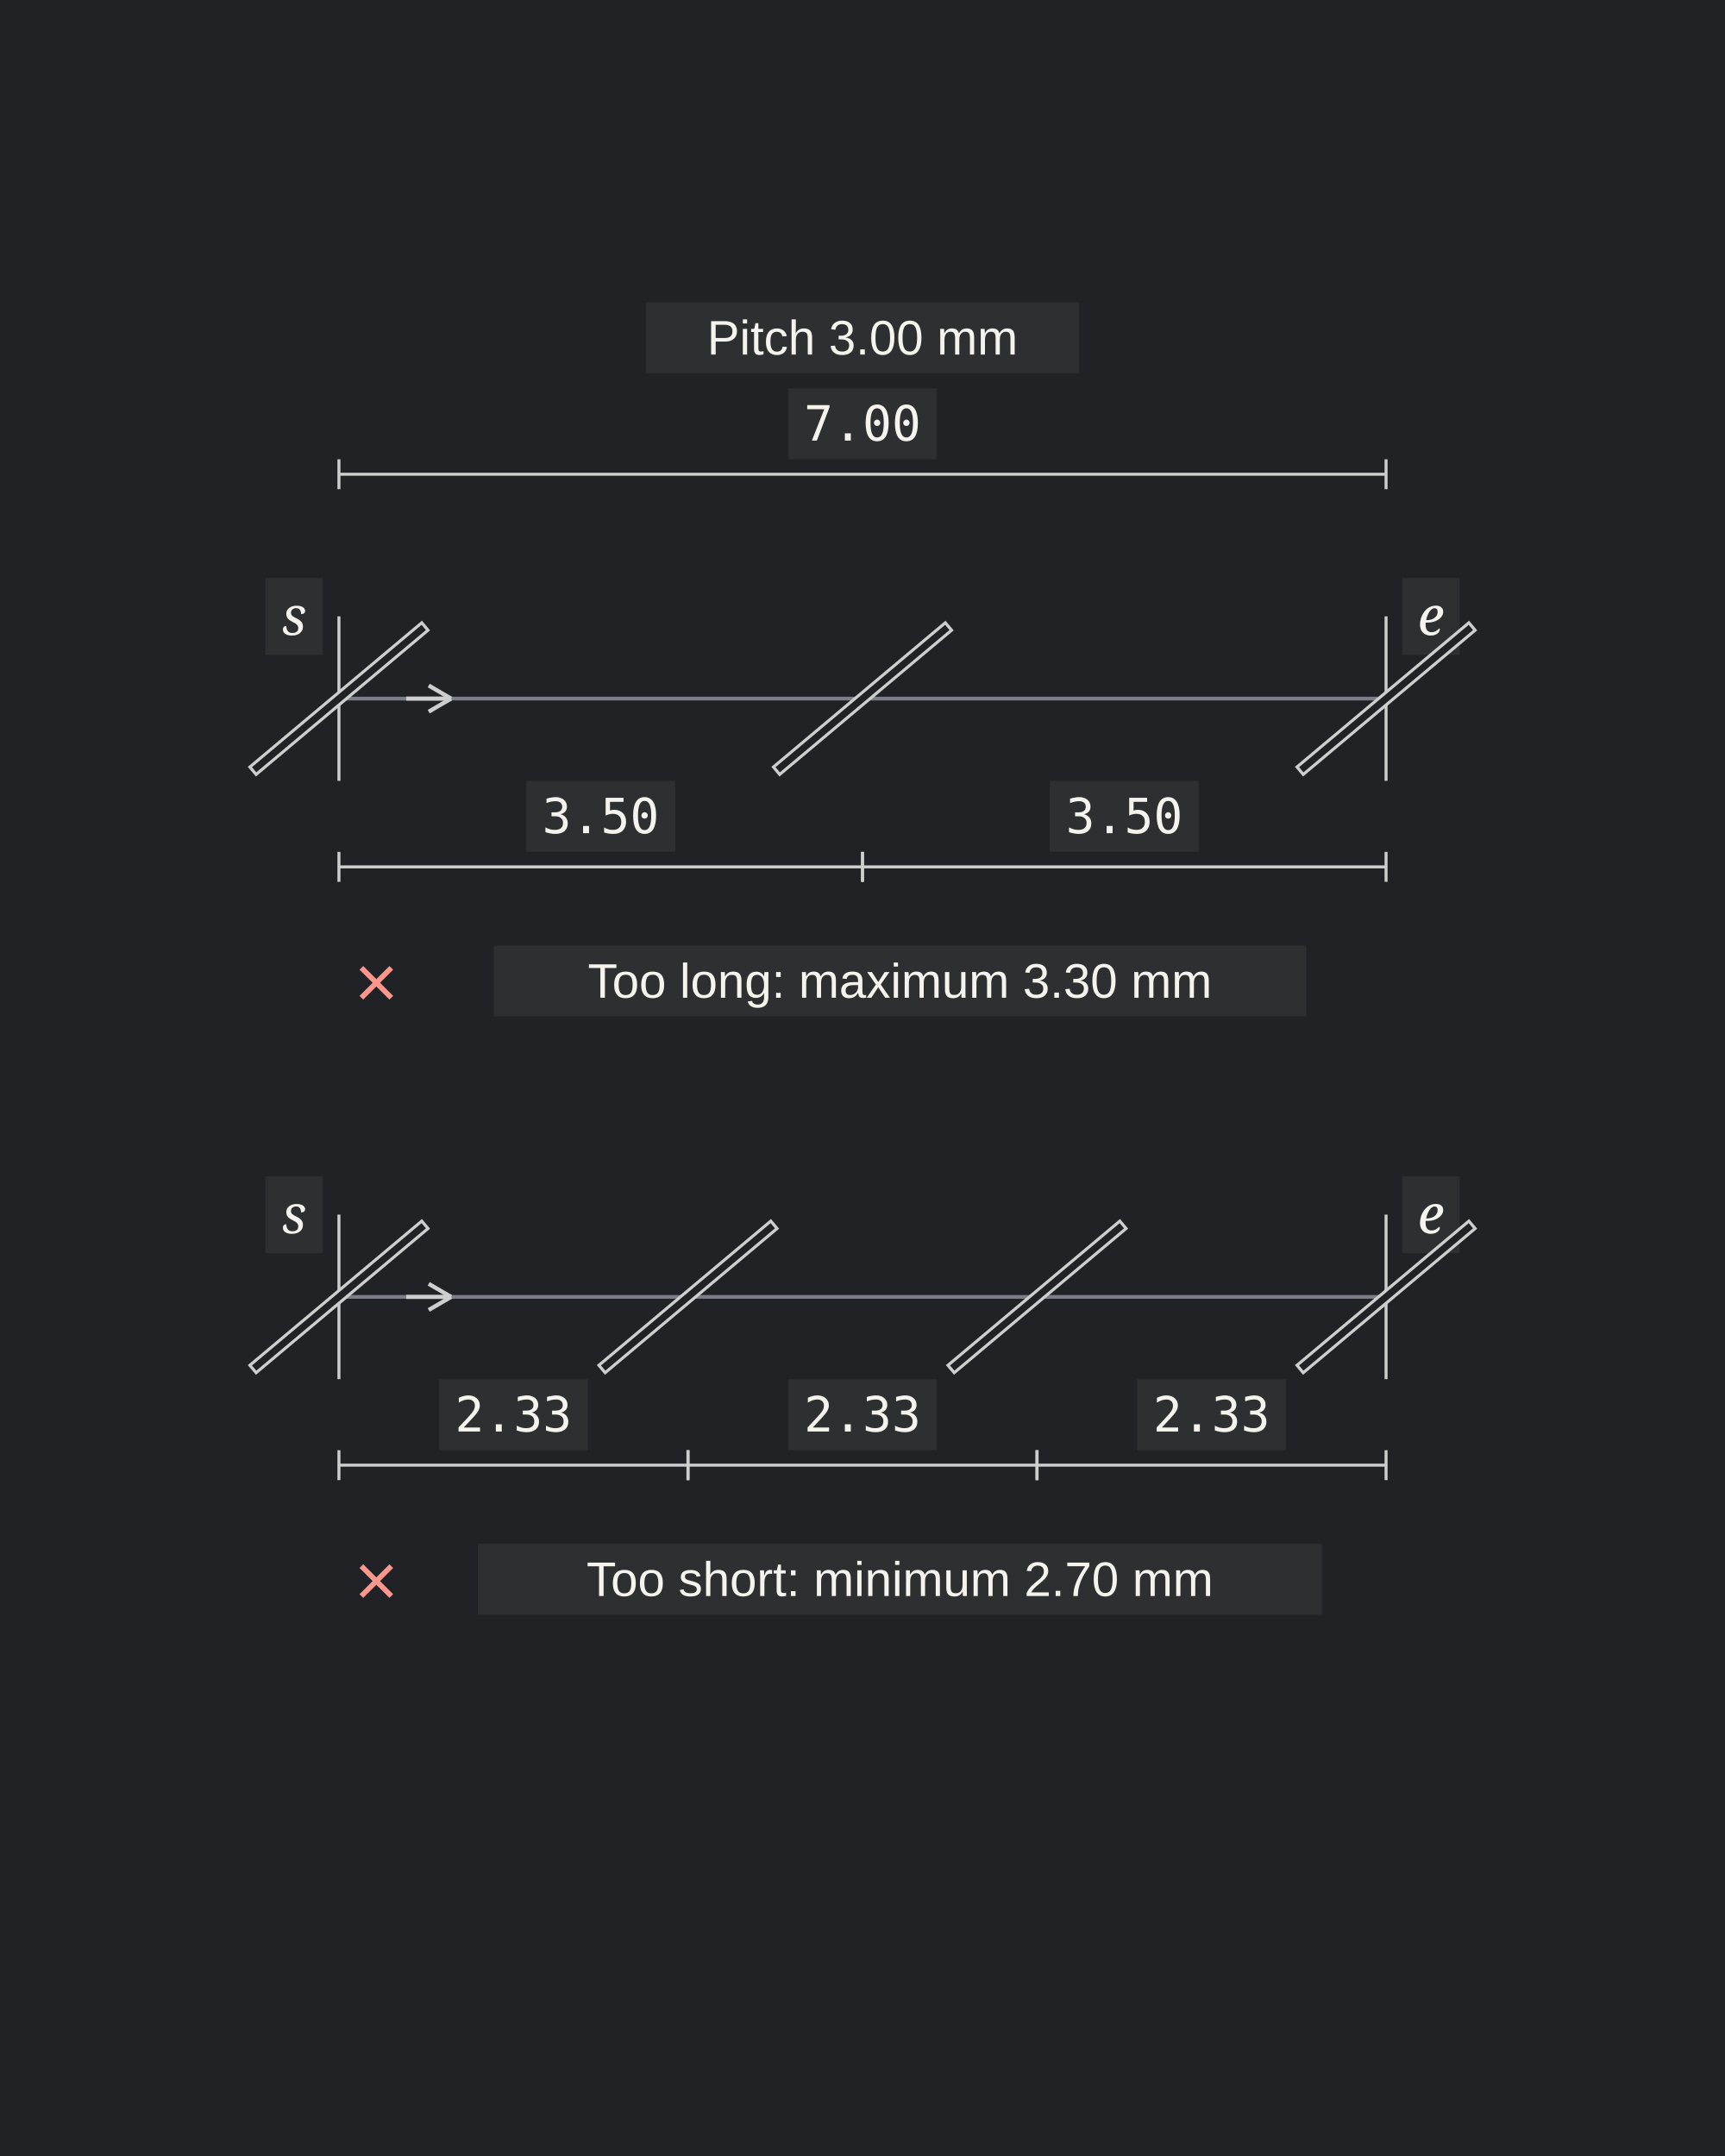
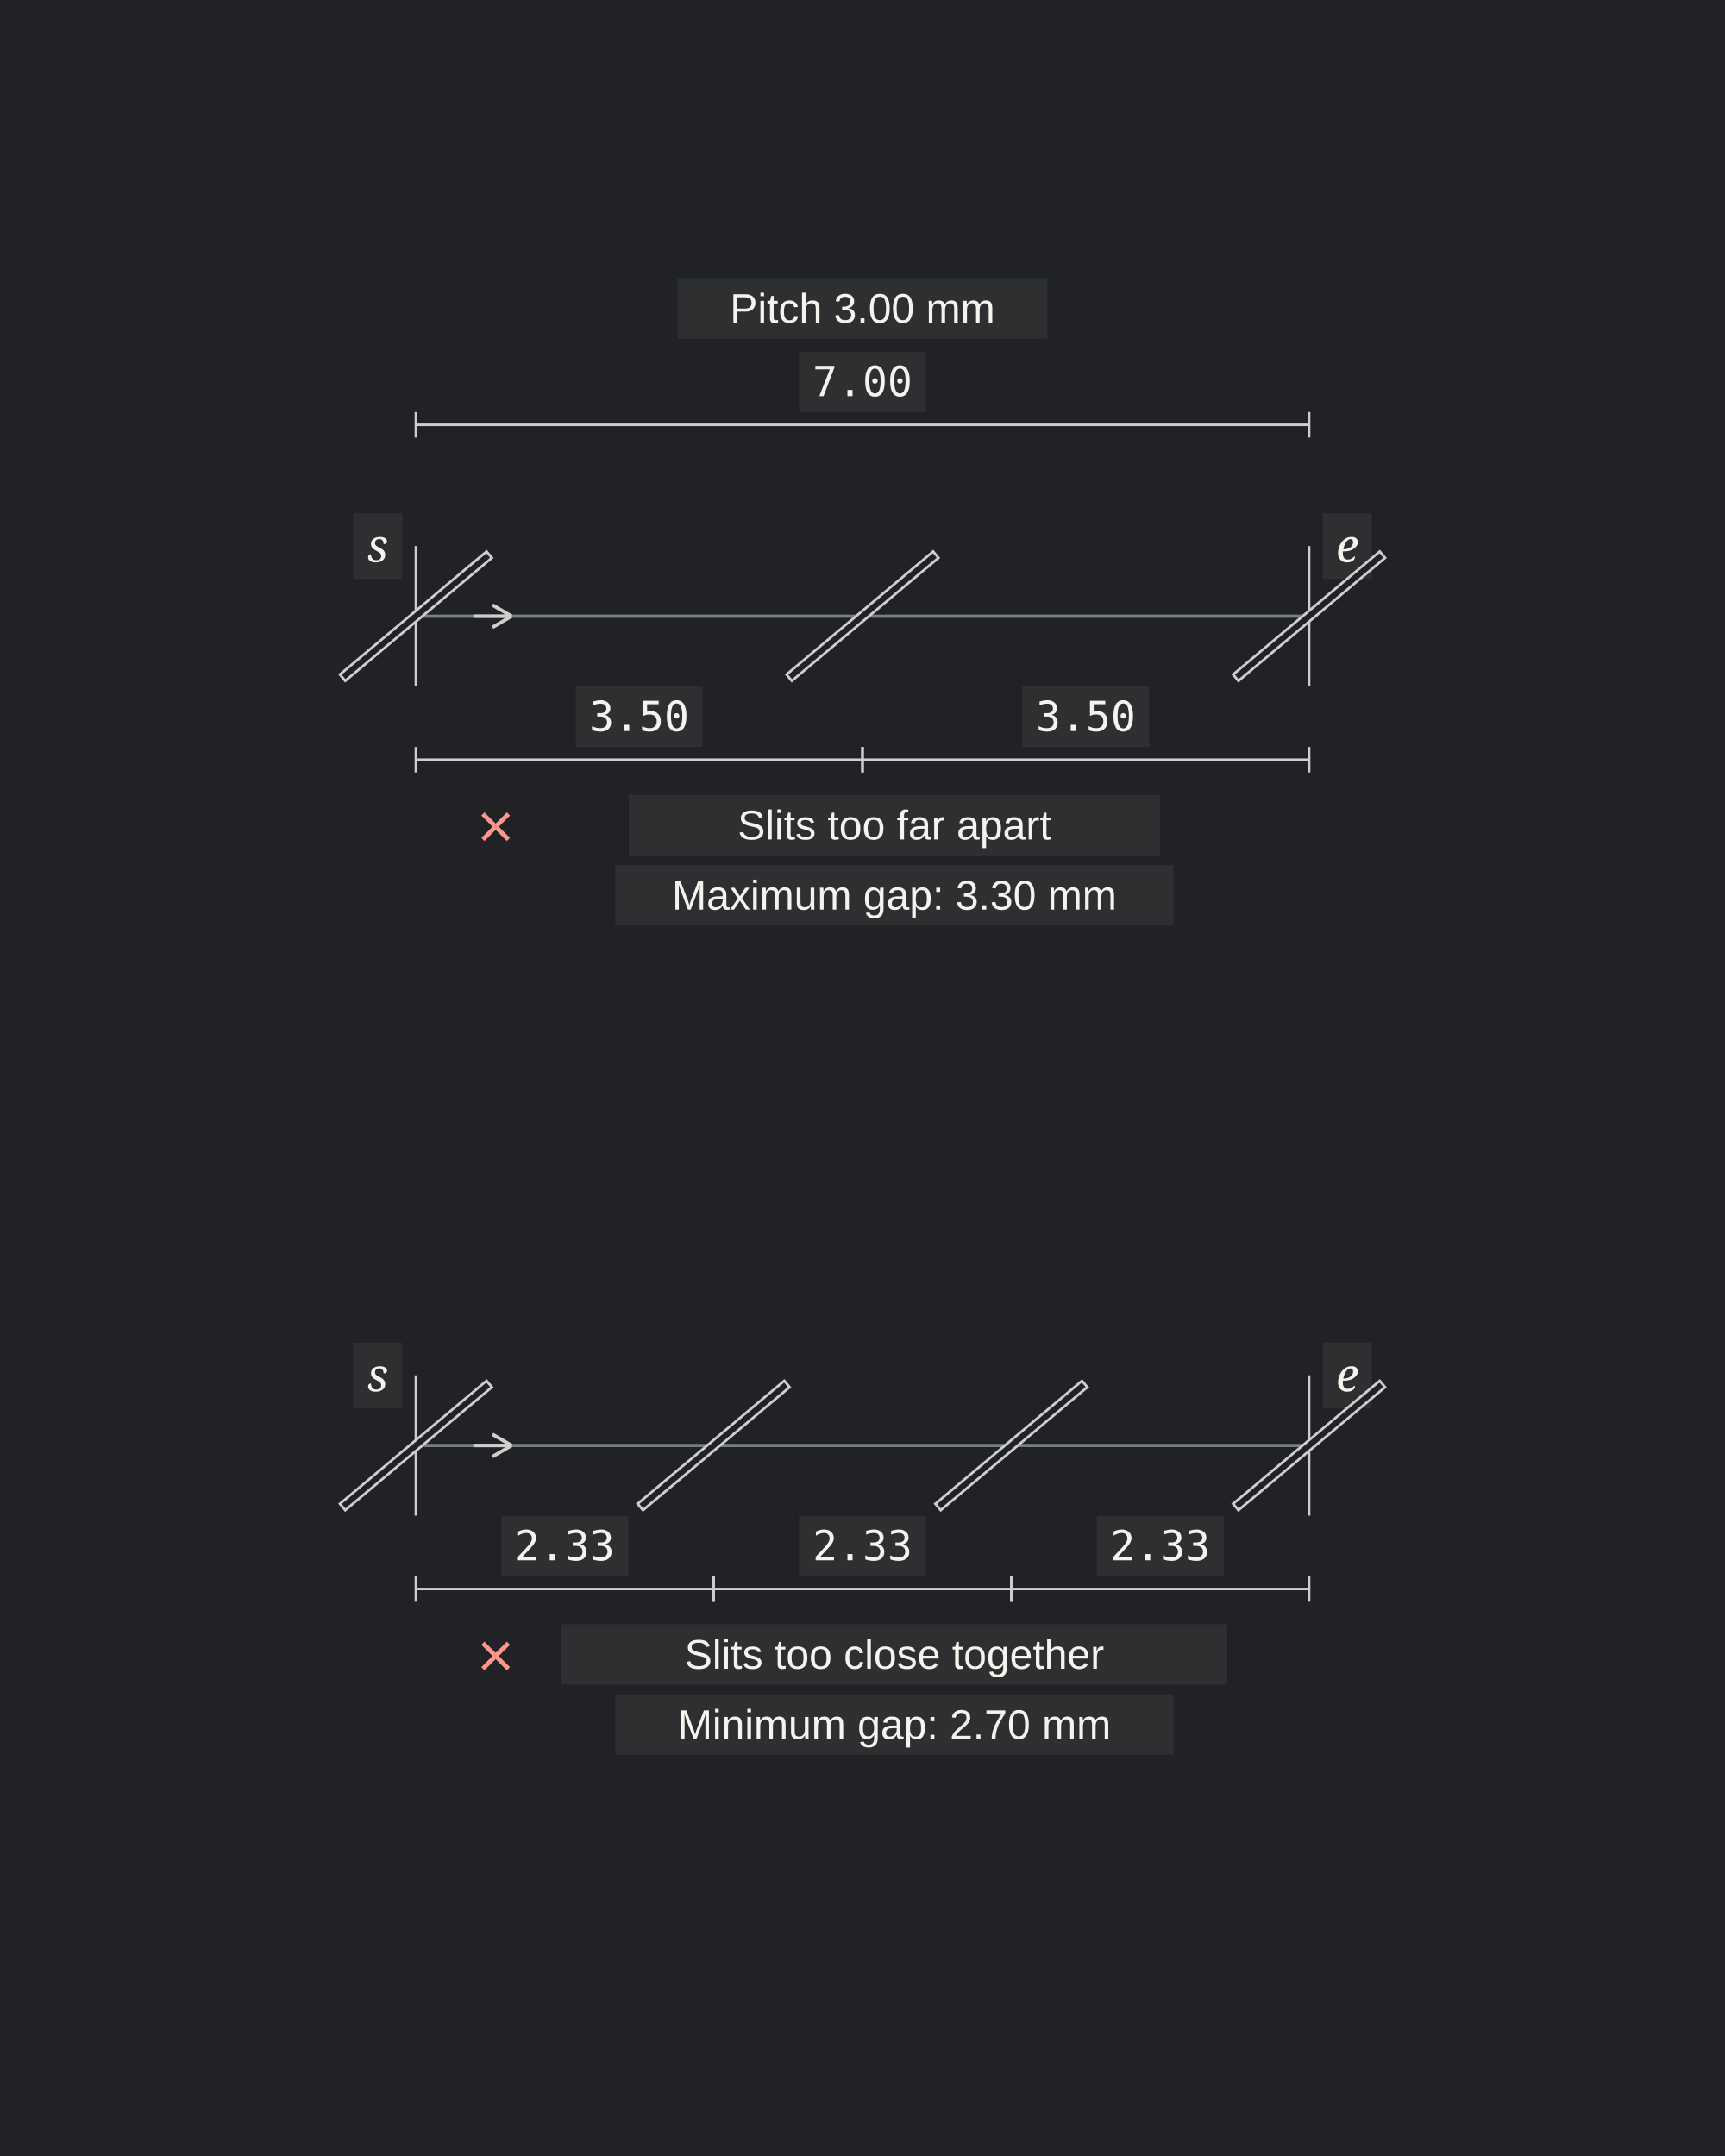
<svg xmlns="http://www.w3.org/2000/svg" width="600" height="750" viewBox="0 0 600 750" role="img" aria-labelledby="title description">
  <rect width="100%" height="100%" fill="#202225" />
-   <g transform="translate(-90.2342 99.93367) scale(1.300781)">
+   <g transform="translate(-32.86678 92.29902) scale(1.109556)">
    <rect class="label-background" x="242.075" y="4.04" width="115.85" height="18.95" fill="#2D2F31" />
    <text class="term-label" x="300" y="18" text-anchor="middle" font-family="Arial" font-size="13" fill="#F5F3ED">Pitch 3.00 mm</text>
    <line class="guide" x1="160" y1="110" x2="440" y2="110" stroke="#797E87" stroke-width="1" />
    <line class="fixed-end" x1="160" y1="88" x2="160" y2="132" stroke="#CECECE" stroke-width="0.8" />
    <line class="fixed-end" x1="440" y1="88" x2="440" y2="132" stroke="#CECECE" stroke-width="0.8" />
    <rect class="label-background" x="140.32" y="77.752" width="15.36" height="20.56" fill="#2D2F31" />
    <text class="notation-start" x="148" y="93" text-anchor="middle" font-family="Cambria" font-size="14.4" font-style="italic" fill="#F5F3ED">s</text>
    <line class="direction" x1="178" y1="110" x2="190" y2="110" stroke="#CECECE" stroke-width="1.1" />
    <line class="direction" x1="190" y1="110" x2="184" y2="106.5" stroke="#CECECE" stroke-width="1.1" />
    <line class="direction" x1="190" y1="110" x2="184" y2="113.5" stroke="#CECECE" stroke-width="1.1" />
    <rect class="label-background" x="444.32" y="77.752" width="15.36" height="20.56" fill="#2D2F31" />
    <text class="notation-end" x="452" y="93" text-anchor="middle" font-family="Cambria" font-size="14.4" font-style="italic" fill="#F5F3ED">e</text>
    <line class="slit" x1="137.019" y1="129.284" x2="182.981" y2="90.716" stroke="#202225" stroke-width="2.6" />
    <polygon class="slit-outline" points="137.854,130.279 183.817,91.712 182.146,89.721 136.183,128.288" fill="#202225" stroke="#CECECE" stroke-width="0.8" />
    <line class="slit" x1="277.019" y1="129.284" x2="322.981" y2="90.716" stroke="#202225" stroke-width="2.6" />
    <polygon class="slit-outline" points="277.854,130.279 323.817,91.712 322.146,89.721 276.183,128.288" fill="#202225" stroke="#CECECE" stroke-width="0.8" />
    <line class="slit" x1="417.019" y1="129.284" x2="462.981" y2="90.716" stroke="#202225" stroke-width="2.6" />
    <polygon class="slit-outline" points="417.854,130.279 463.817,91.712 462.146,89.721 416.183,128.288" fill="#202225" stroke="#CECECE" stroke-width="0.8" />
    <line class="dimension" x1="160" y1="155" x2="300" y2="155" stroke="#CECECE" stroke-width="0.8" />
    <line class="dimension" x1="160" y1="159" x2="160" y2="151" stroke="#CECECE" stroke-width="0.8" />
    <line class="dimension" x1="300" y1="159" x2="300" y2="151" stroke="#CECECE" stroke-width="0.8" />
    <rect class="label-background" x="210.1" y="132.04" width="39.8" height="18.95" fill="#2D2F31" />
    <text class="measurement" x="230" y="146" text-anchor="middle" font-family="Consolas" font-size="13" fill="#F5F3ED">3.50</text>
    <line class="dimension" x1="300" y1="155" x2="440" y2="155" stroke="#CECECE" stroke-width="0.8" />
    <line class="dimension" x1="300" y1="159" x2="300" y2="151" stroke="#CECECE" stroke-width="0.8" />
    <line class="dimension" x1="440" y1="159" x2="440" y2="151" stroke="#CECECE" stroke-width="0.8" />
    <rect class="label-background" x="350.1" y="132.04" width="39.8" height="18.95" fill="#2D2F31" />
    <text class="measurement" x="370" y="146" text-anchor="middle" font-family="Consolas" font-size="13" fill="#F5F3ED">3.50</text>
    <line class="dimension" x1="160" y1="50" x2="440" y2="50" stroke="#CECECE" stroke-width="0.8" />
    <line class="dimension" x1="160" y1="54" x2="160" y2="46" stroke="#CECECE" stroke-width="0.8" />
    <line class="dimension" x1="440" y1="54" x2="440" y2="46" stroke="#CECECE" stroke-width="0.8" />
    <rect class="label-background" x="280.1" y="27.04" width="39.8" height="18.95" fill="#2D2F31" />
    <text class="measurement" x="300" y="41" text-anchor="middle" font-family="Consolas" font-size="13" fill="#F5F3ED">7.00</text>
-     <line class="rejected" x1="166" y1="182" x2="174" y2="190" stroke="#FF968C" stroke-width="1.4" />
-     <line class="rejected" x1="166" y1="190" x2="174" y2="182" stroke="#FF968C" stroke-width="1.4" />
-     <rect class="label-background" x="201.375" y="176.04" width="217.25" height="18.95" fill="#2D2F31" />
-     <text class="term-label" x="310" y="190" text-anchor="middle" font-family="Arial" font-size="13" fill="#F5F3ED">Too long: maximum 3.30 mm</text>
-     <line class="guide" x1="160" y1="270" x2="440" y2="270" stroke="#797E87" stroke-width="1" />
-     <line class="fixed-end" x1="160" y1="248" x2="160" y2="292" stroke="#CECECE" stroke-width="0.8" />
-     <line class="fixed-end" x1="440" y1="248" x2="440" y2="292" stroke="#CECECE" stroke-width="0.8" />
-     <rect class="label-background" x="140.32" y="237.752" width="15.36" height="20.56" fill="#2D2F31" />
-     <text class="notation-start" x="148" y="253" text-anchor="middle" font-family="Cambria" font-size="14.4" font-style="italic" fill="#F5F3ED">s</text>
-     <line class="direction" x1="178" y1="270" x2="190" y2="270" stroke="#CECECE" stroke-width="1.1" />
-     <line class="direction" x1="190" y1="270" x2="184" y2="266.5" stroke="#CECECE" stroke-width="1.1" />
-     <line class="direction" x1="190" y1="270" x2="184" y2="273.5" stroke="#CECECE" stroke-width="1.1" />
-     <rect class="label-background" x="444.32" y="237.752" width="15.36" height="20.56" fill="#2D2F31" />
-     <text class="notation-end" x="452" y="253" text-anchor="middle" font-family="Cambria" font-size="14.4" font-style="italic" fill="#F5F3ED">e</text>
-     <line class="slit" x1="137.019" y1="289.284" x2="182.981" y2="250.716" stroke="#202225" stroke-width="2.6" />
-     <polygon class="slit-outline" points="137.854,290.279 183.817,251.712 182.146,249.721 136.183,288.288" fill="#202225" stroke="#CECECE" stroke-width="0.8" />
-     <line class="slit" x1="230.352" y1="289.284" x2="276.315" y2="250.716" stroke="#202225" stroke-width="2.6" />
-     <polygon class="slit-outline" points="231.188,290.279 277.15,251.712 275.479,249.721 229.516,288.288" fill="#202225" stroke="#CECECE" stroke-width="0.8" />
-     <line class="slit" x1="323.685" y1="289.284" x2="369.648" y2="250.716" stroke="#202225" stroke-width="2.6" />
-     <polygon class="slit-outline" points="324.521,290.279 370.484,251.712 368.812,249.721 322.85,288.288" fill="#202225" stroke="#CECECE" stroke-width="0.8" />
-     <line class="slit" x1="417.019" y1="289.284" x2="462.981" y2="250.716" stroke="#202225" stroke-width="2.6" />
-     <polygon class="slit-outline" points="417.854,290.279 463.817,251.712 462.146,249.721 416.183,288.288" fill="#202225" stroke="#CECECE" stroke-width="0.8" />
-     <line class="dimension" x1="160" y1="315" x2="253.333" y2="315" stroke="#CECECE" stroke-width="0.8" />
-     <line class="dimension" x1="160" y1="319" x2="160" y2="311" stroke="#CECECE" stroke-width="0.8" />
-     <line class="dimension" x1="253.333" y1="319" x2="253.333" y2="311" stroke="#CECECE" stroke-width="0.8" />
-     <rect class="label-background" x="186.767" y="292.04" width="39.8" height="18.95" fill="#2D2F31" />
-     <text class="measurement" x="206.667" y="306" text-anchor="middle" font-family="Consolas" font-size="13" fill="#F5F3ED">2.33</text>
-     <line class="dimension" x1="253.333" y1="315" x2="346.667" y2="315" stroke="#CECECE" stroke-width="0.8" />
-     <line class="dimension" x1="253.333" y1="319" x2="253.333" y2="311" stroke="#CECECE" stroke-width="0.8" />
-     <line class="dimension" x1="346.667" y1="319" x2="346.667" y2="311" stroke="#CECECE" stroke-width="0.8" />
-     <rect class="label-background" x="280.1" y="292.04" width="39.8" height="18.95" fill="#2D2F31" />
-     <text class="measurement" x="300" y="306" text-anchor="middle" font-family="Consolas" font-size="13" fill="#F5F3ED">2.33</text>
-     <line class="dimension" x1="346.667" y1="315" x2="440" y2="315" stroke="#CECECE" stroke-width="0.8" />
-     <line class="dimension" x1="346.667" y1="319" x2="346.667" y2="311" stroke="#CECECE" stroke-width="0.8" />
-     <line class="dimension" x1="440" y1="319" x2="440" y2="311" stroke="#CECECE" stroke-width="0.8" />
-     <rect class="label-background" x="373.433" y="292.04" width="39.8" height="18.95" fill="#2D2F31" />
-     <text class="measurement" x="393.333" y="306" text-anchor="middle" font-family="Consolas" font-size="13" fill="#F5F3ED">2.33</text>
-     <line class="rejected" x1="166" y1="342" x2="174" y2="350" stroke="#FF968C" stroke-width="1.4" />
-     <line class="rejected" x1="166" y1="350" x2="174" y2="342" stroke="#FF968C" stroke-width="1.4" />
-     <rect class="label-background" x="197.15" y="336.04" width="225.7" height="18.95" fill="#2D2F31" />
-     <text class="term-label" x="310" y="350" text-anchor="middle" font-family="Arial" font-size="13" fill="#F5F3ED">Too short: minimum 2.70 mm</text>
+     <line class="rejected" x1="181" y1="172" x2="189" y2="180" stroke="#FF968C" stroke-width="1.4" />
+     <line class="rejected" x1="181" y1="180" x2="189" y2="172" stroke="#FF968C" stroke-width="1.4" />
+     <rect class="label-background" x="226.725" y="166.04" width="166.55" height="18.95" fill="#2D2F31" />
+     <text class="term-label" x="310" y="180" text-anchor="middle" font-family="Arial" font-size="13" fill="#F5F3ED">Slits too far apart</text>
+     <rect class="label-background" x="222.5" y="188.04" width="175" height="18.95" fill="#2D2F31" />
+     <text class="term-label" x="310" y="202" text-anchor="middle" font-family="Arial" font-size="13" fill="#F5F3ED">Maximum gap: 3.30 mm</text>
+     <line class="guide" x1="160" y1="370" x2="440" y2="370" stroke="#797E87" stroke-width="1" />
+     <line class="fixed-end" x1="160" y1="348" x2="160" y2="392" stroke="#CECECE" stroke-width="0.8" />
+     <line class="fixed-end" x1="440" y1="348" x2="440" y2="392" stroke="#CECECE" stroke-width="0.8" />
+     <rect class="label-background" x="140.32" y="337.752" width="15.36" height="20.56" fill="#2D2F31" />
+     <text class="notation-start" x="148" y="353" text-anchor="middle" font-family="Cambria" font-size="14.4" font-style="italic" fill="#F5F3ED">s</text>
+     <line class="direction" x1="178" y1="370" x2="190" y2="370" stroke="#CECECE" stroke-width="1.1" />
+     <line class="direction" x1="190" y1="370" x2="184" y2="366.5" stroke="#CECECE" stroke-width="1.1" />
+     <line class="direction" x1="190" y1="370" x2="184" y2="373.5" stroke="#CECECE" stroke-width="1.1" />
+     <rect class="label-background" x="444.32" y="337.752" width="15.36" height="20.56" fill="#2D2F31" />
+     <text class="notation-end" x="452" y="353" text-anchor="middle" font-family="Cambria" font-size="14.4" font-style="italic" fill="#F5F3ED">e</text>
+     <line class="slit" x1="137.019" y1="389.284" x2="182.981" y2="350.716" stroke="#202225" stroke-width="2.6" />
+     <polygon class="slit-outline" points="137.854,390.279 183.817,351.712 182.146,349.721 136.183,388.288" fill="#202225" stroke="#CECECE" stroke-width="0.8" />
+     <line class="slit" x1="230.352" y1="389.284" x2="276.315" y2="350.716" stroke="#202225" stroke-width="2.6" />
+     <polygon class="slit-outline" points="231.188,390.279 277.15,351.712 275.479,349.721 229.516,388.288" fill="#202225" stroke="#CECECE" stroke-width="0.8" />
+     <line class="slit" x1="323.685" y1="389.284" x2="369.648" y2="350.716" stroke="#202225" stroke-width="2.6" />
+     <polygon class="slit-outline" points="324.521,390.279 370.484,351.712 368.812,349.721 322.85,388.288" fill="#202225" stroke="#CECECE" stroke-width="0.8" />
+     <line class="slit" x1="417.019" y1="389.284" x2="462.981" y2="350.716" stroke="#202225" stroke-width="2.6" />
+     <polygon class="slit-outline" points="417.854,390.279 463.817,351.712 462.146,349.721 416.183,388.288" fill="#202225" stroke="#CECECE" stroke-width="0.8" />
+     <line class="dimension" x1="160" y1="415" x2="253.333" y2="415" stroke="#CECECE" stroke-width="0.8" />
+     <line class="dimension" x1="160" y1="419" x2="160" y2="411" stroke="#CECECE" stroke-width="0.8" />
+     <line class="dimension" x1="253.333" y1="419" x2="253.333" y2="411" stroke="#CECECE" stroke-width="0.8" />
+     <rect class="label-background" x="186.767" y="392.04" width="39.8" height="18.95" fill="#2D2F31" />
+     <text class="measurement" x="206.667" y="406" text-anchor="middle" font-family="Consolas" font-size="13" fill="#F5F3ED">2.33</text>
+     <line class="dimension" x1="253.333" y1="415" x2="346.667" y2="415" stroke="#CECECE" stroke-width="0.8" />
+     <line class="dimension" x1="253.333" y1="419" x2="253.333" y2="411" stroke="#CECECE" stroke-width="0.8" />
+     <line class="dimension" x1="346.667" y1="419" x2="346.667" y2="411" stroke="#CECECE" stroke-width="0.8" />
+     <rect class="label-background" x="280.1" y="392.04" width="39.8" height="18.95" fill="#2D2F31" />
+     <text class="measurement" x="300" y="406" text-anchor="middle" font-family="Consolas" font-size="13" fill="#F5F3ED">2.33</text>
+     <line class="dimension" x1="346.667" y1="415" x2="440" y2="415" stroke="#CECECE" stroke-width="0.8" />
+     <line class="dimension" x1="346.667" y1="419" x2="346.667" y2="411" stroke="#CECECE" stroke-width="0.8" />
+     <line class="dimension" x1="440" y1="419" x2="440" y2="411" stroke="#CECECE" stroke-width="0.8" />
+     <rect class="label-background" x="373.433" y="392.04" width="39.8" height="18.95" fill="#2D2F31" />
+     <text class="measurement" x="393.333" y="406" text-anchor="middle" font-family="Consolas" font-size="13" fill="#F5F3ED">2.33</text>
+     <line class="rejected" x1="181" y1="432" x2="189" y2="440" stroke="#FF968C" stroke-width="1.4" />
+     <line class="rejected" x1="181" y1="440" x2="189" y2="432" stroke="#FF968C" stroke-width="1.4" />
+     <rect class="label-background" x="205.6" y="426.04" width="208.8" height="18.95" fill="#2D2F31" />
+     <text class="term-label" x="310" y="440" text-anchor="middle" font-family="Arial" font-size="13" fill="#F5F3ED">Slits too close together</text>
+     <rect class="label-background" x="222.5" y="448.04" width="175" height="18.95" fill="#2D2F31" />
+     <text class="term-label" x="310" y="462" text-anchor="middle" font-family="Arial" font-size="13" fill="#F5F3ED">Minimum gap: 2.70 mm</text>
  </g>
</svg>
